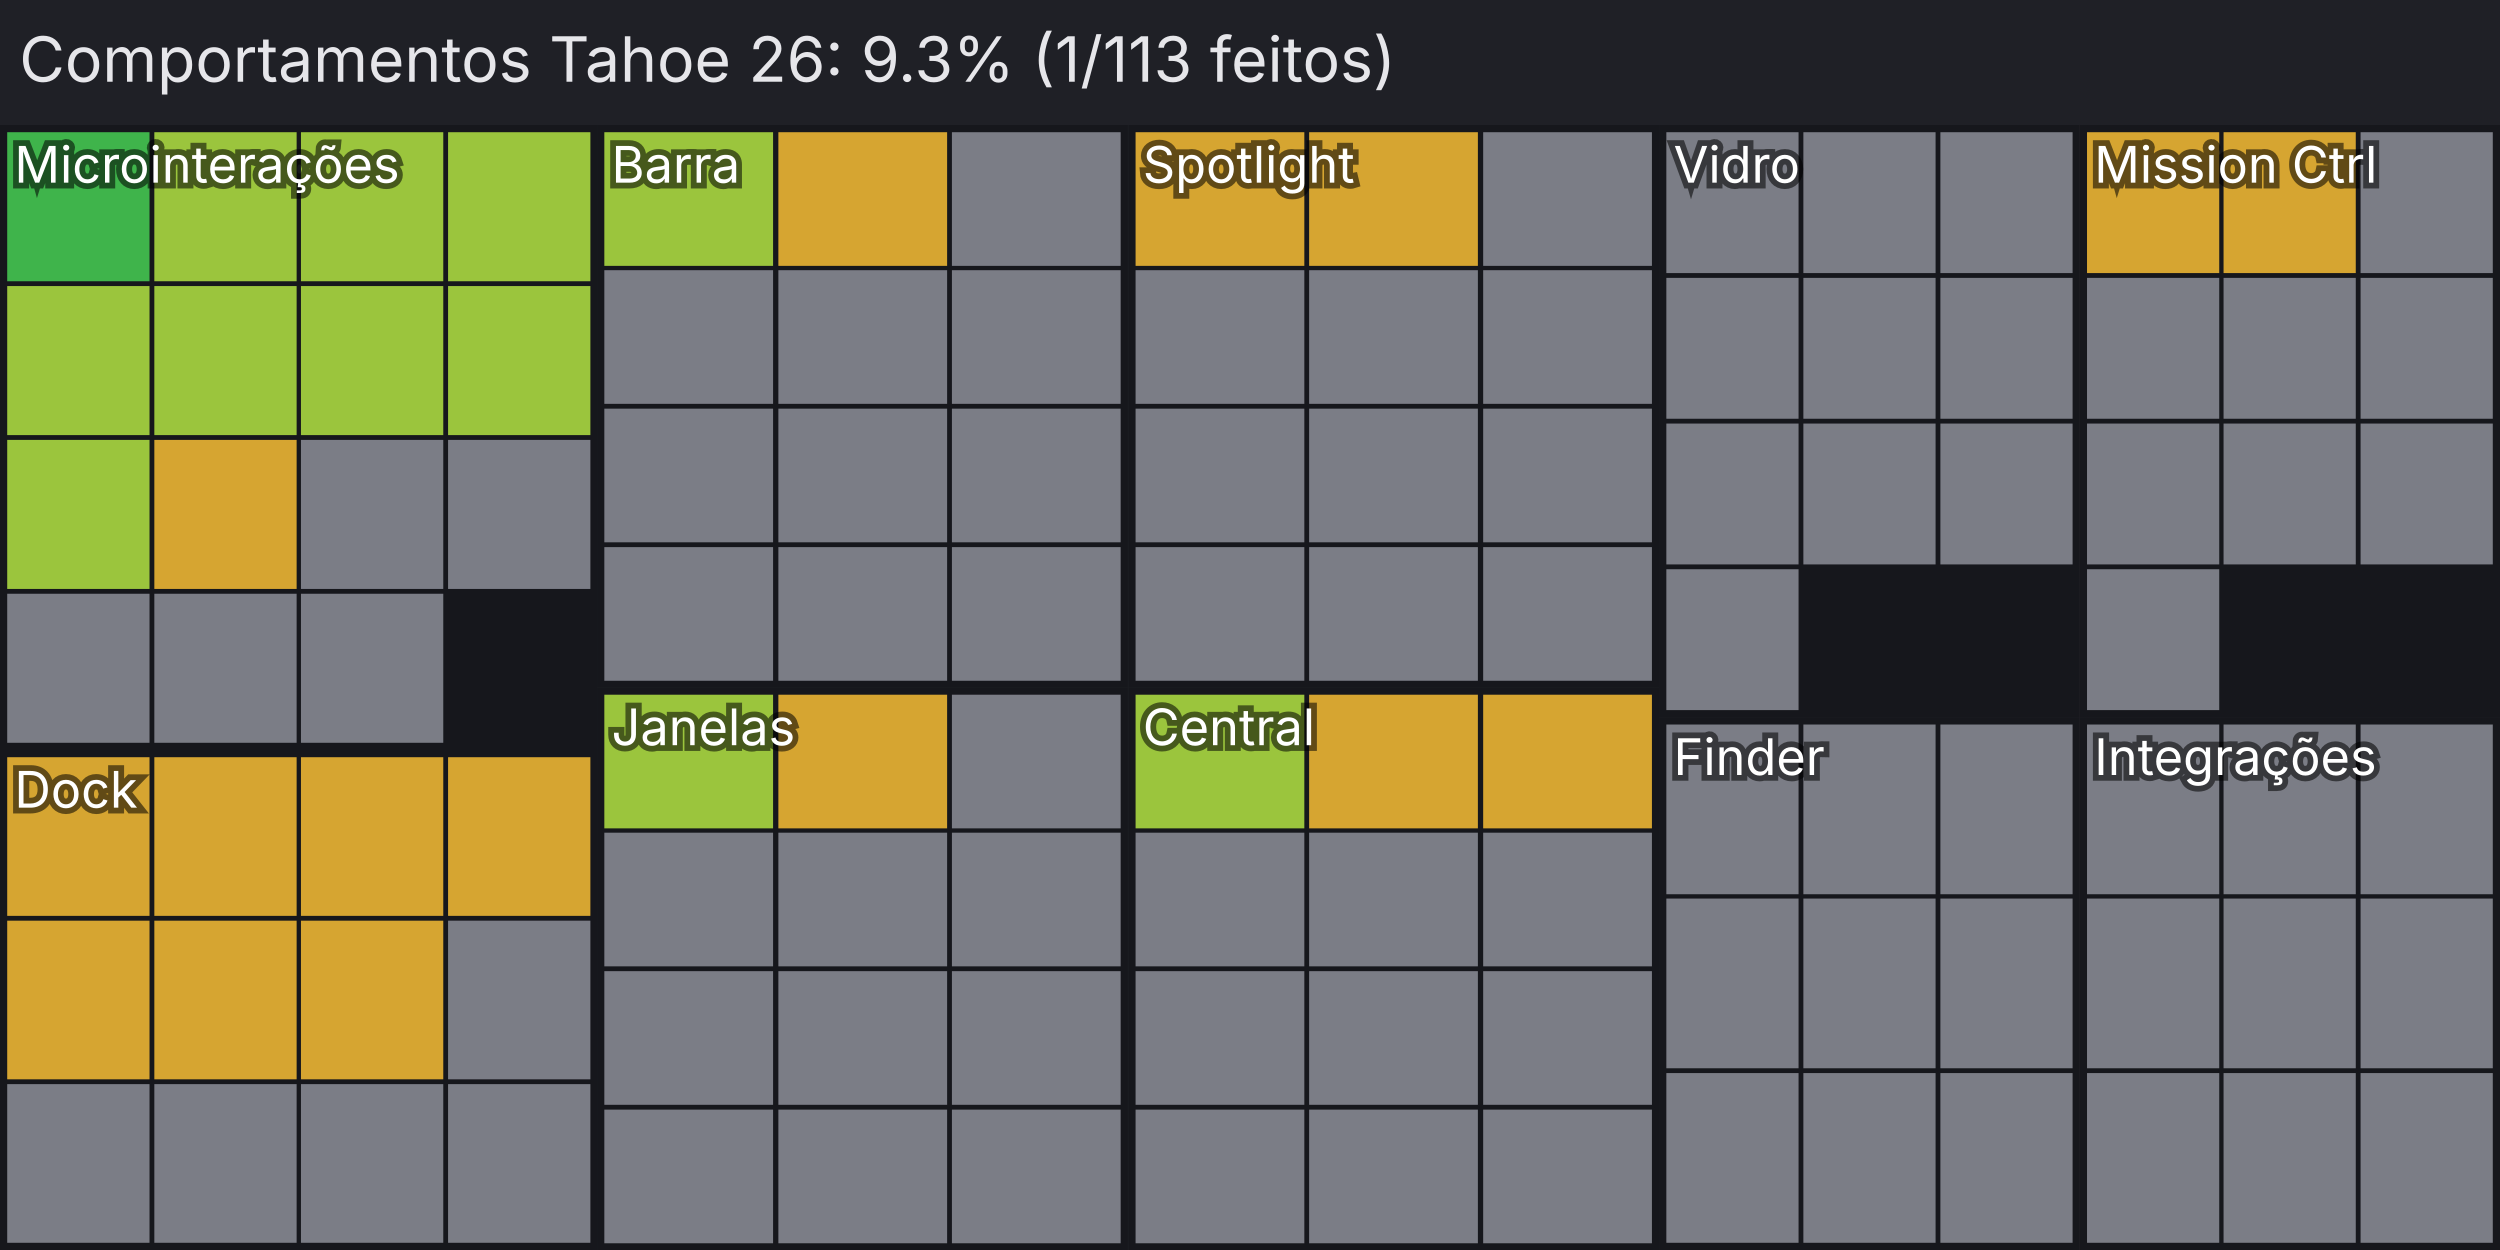
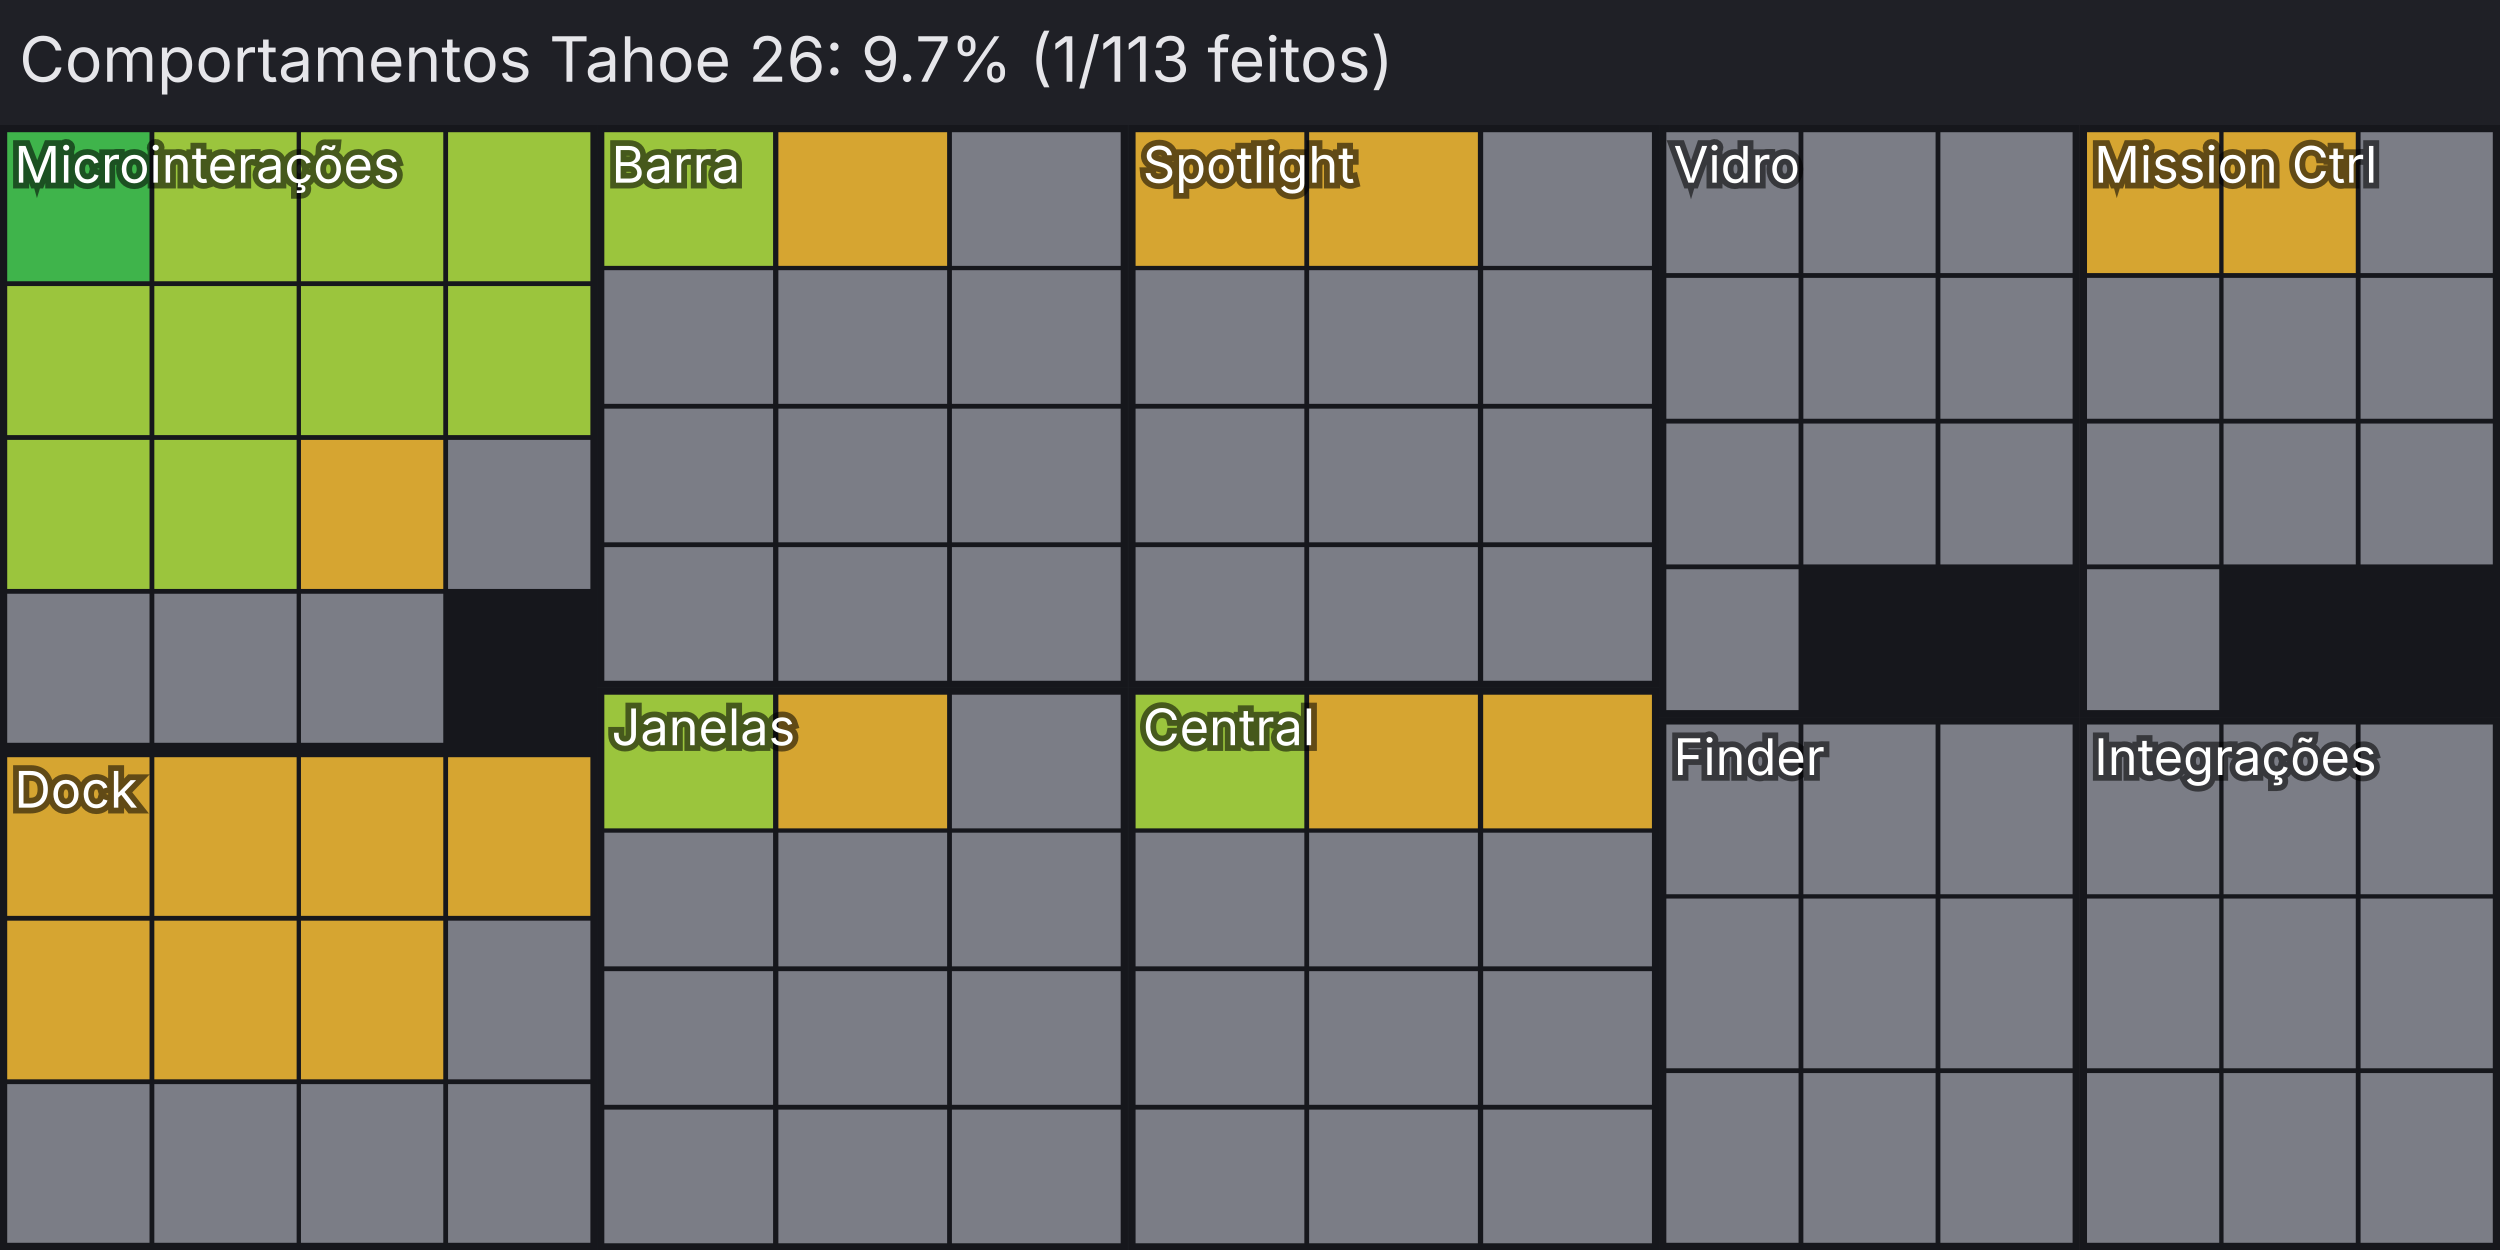
<svg xmlns="http://www.w3.org/2000/svg" width="520" height="260" viewBox="0 0 520 260" font-family="Inter,Segoe UI,Helvetica,Arial,sans-serif">
  <rect width="520" height="260" fill="#1f2026" />
-   <text x="4" y="17" font-size="13" fill="#e6e6ea">Comportamentos Tahoe 26: 9.3% (1/113 feitos)</text>
+   <text x="4" y="17" font-size="13" fill="#e6e6ea">Comportamentos Tahoe 26: 9.7% (1/113 feitos)</text>
  <g>
    <rect x="0.0" y="26.0" width="124.2" height="130.0" fill="#16171c" />
    <rect x="1.5" y="27.5" width="29.6" height="31.0" fill="#3fb44b" />
    <rect x="32.1" y="27.5" width="29.6" height="31.0" fill="#9bc53d" />
    <rect x="62.6" y="27.5" width="29.6" height="31.0" fill="#9bc53d" />
    <rect x="93.2" y="27.5" width="29.6" height="31.0" fill="#9bc53d" />
    <rect x="1.5" y="59.5" width="29.6" height="31.0" fill="#9bc53d" />
    <rect x="32.1" y="59.5" width="29.6" height="31.0" fill="#9bc53d" />
    <rect x="62.6" y="59.5" width="29.6" height="31.0" fill="#9bc53d" />
    <rect x="93.2" y="59.5" width="29.6" height="31.0" fill="#9bc53d" />
    <rect x="1.5" y="91.5" width="29.6" height="31.0" fill="#9bc53d" />
-     <rect x="32.1" y="91.5" width="29.6" height="31.0" fill="#d6a531" />
-     <rect x="62.6" y="91.5" width="29.6" height="31.0" fill="#7b7d86" />
+     <rect x="32.1" y="91.5" width="29.6" height="31.0" fill="#9bc53d" />
+     <rect x="62.6" y="91.5" width="29.6" height="31.0" fill="#d6a531" />
    <rect x="93.2" y="91.5" width="29.6" height="31.0" fill="#7b7d86" />
    <rect x="1.5" y="123.5" width="29.6" height="31.0" fill="#7b7d86" />
    <rect x="32.1" y="123.5" width="29.6" height="31.0" fill="#7b7d86" />
    <rect x="62.6" y="123.5" width="29.6" height="31.0" fill="#7b7d86" />
    <text x="3.0" y="38.0" font-size="10.5" fill="#fff" stroke="#000" stroke-opacity=".55" stroke-width="2.4" paint-order="stroke">Microinterações</text>
  </g>
  <g>
    <rect x="0.0" y="156.0" width="124.2" height="104.0" fill="#16171c" />
    <rect x="1.5" y="157.5" width="29.6" height="33.0" fill="#d6a531" />
    <rect x="32.1" y="157.5" width="29.6" height="33.0" fill="#d6a531" />
    <rect x="62.6" y="157.5" width="29.6" height="33.0" fill="#d6a531" />
    <rect x="93.2" y="157.5" width="29.6" height="33.0" fill="#d6a531" />
    <rect x="1.5" y="191.5" width="29.6" height="33.0" fill="#d6a531" />
    <rect x="32.1" y="191.5" width="29.6" height="33.0" fill="#d6a531" />
    <rect x="62.6" y="191.5" width="29.6" height="33.0" fill="#d6a531" />
    <rect x="93.2" y="191.5" width="29.6" height="33.0" fill="#7b7d86" />
    <rect x="1.5" y="225.5" width="29.6" height="33.0" fill="#7b7d86" />
    <rect x="32.1" y="225.5" width="29.6" height="33.0" fill="#7b7d86" />
    <rect x="62.6" y="225.5" width="29.6" height="33.0" fill="#7b7d86" />
    <rect x="93.2" y="225.5" width="29.6" height="33.0" fill="#7b7d86" />
    <text x="3.0" y="168.0" font-size="10.5" fill="#fff" stroke="#000" stroke-opacity=".55" stroke-width="2.4" paint-order="stroke">Dock</text>
  </g>
  <g>
    <rect x="124.2" y="26.0" width="110.4" height="117.0" fill="#16171c" />
    <rect x="125.7" y="27.5" width="35.1" height="27.8" fill="#9bc53d" />
    <rect x="161.9" y="27.5" width="35.1" height="27.8" fill="#d6a531" />
    <rect x="198.0" y="27.5" width="35.1" height="27.8" fill="#7b7d86" />
    <rect x="125.7" y="56.2" width="35.1" height="27.8" fill="#7b7d86" />
    <rect x="161.9" y="56.2" width="35.1" height="27.8" fill="#7b7d86" />
    <rect x="198.0" y="56.2" width="35.1" height="27.8" fill="#7b7d86" />
    <rect x="125.7" y="85.0" width="35.1" height="27.8" fill="#7b7d86" />
    <rect x="161.9" y="85.0" width="35.1" height="27.8" fill="#7b7d86" />
    <rect x="198.0" y="85.0" width="35.1" height="27.8" fill="#7b7d86" />
    <rect x="125.7" y="113.8" width="35.1" height="27.8" fill="#7b7d86" />
    <rect x="161.9" y="113.8" width="35.1" height="27.8" fill="#7b7d86" />
    <rect x="198.0" y="113.8" width="35.1" height="27.8" fill="#7b7d86" />
    <text x="127.2" y="38.0" font-size="10.5" fill="#fff" stroke="#000" stroke-opacity=".55" stroke-width="2.4" paint-order="stroke">Barra</text>
  </g>
  <g>
    <rect x="124.2" y="143.0" width="110.4" height="117.0" fill="#16171c" />
    <rect x="125.7" y="144.5" width="35.1" height="27.8" fill="#9bc53d" />
    <rect x="161.9" y="144.5" width="35.1" height="27.8" fill="#d6a531" />
    <rect x="198.0" y="144.5" width="35.1" height="27.8" fill="#7b7d86" />
    <rect x="125.7" y="173.2" width="35.1" height="27.8" fill="#7b7d86" />
    <rect x="161.9" y="173.2" width="35.1" height="27.8" fill="#7b7d86" />
    <rect x="198.0" y="173.2" width="35.1" height="27.8" fill="#7b7d86" />
    <rect x="125.7" y="202.0" width="35.1" height="27.8" fill="#7b7d86" />
    <rect x="161.9" y="202.0" width="35.1" height="27.8" fill="#7b7d86" />
    <rect x="198.0" y="202.0" width="35.1" height="27.8" fill="#7b7d86" />
    <rect x="125.7" y="230.8" width="35.1" height="27.8" fill="#7b7d86" />
    <rect x="161.9" y="230.8" width="35.1" height="27.8" fill="#7b7d86" />
    <rect x="198.0" y="230.8" width="35.1" height="27.8" fill="#7b7d86" />
    <text x="127.2" y="155.0" font-size="10.5" fill="#fff" stroke="#000" stroke-opacity=".55" stroke-width="2.4" paint-order="stroke">Janelas</text>
  </g>
  <g>
    <rect x="234.7" y="26.0" width="110.4" height="117.0" fill="#16171c" />
    <rect x="236.2" y="27.5" width="35.1" height="27.8" fill="#d6a531" />
    <rect x="272.3" y="27.5" width="35.1" height="27.8" fill="#d6a531" />
    <rect x="308.5" y="27.5" width="35.1" height="27.8" fill="#7b7d86" />
    <rect x="236.2" y="56.2" width="35.1" height="27.8" fill="#7b7d86" />
    <rect x="272.3" y="56.2" width="35.1" height="27.8" fill="#7b7d86" />
    <rect x="308.5" y="56.2" width="35.1" height="27.8" fill="#7b7d86" />
    <rect x="236.2" y="85.0" width="35.1" height="27.8" fill="#7b7d86" />
    <rect x="272.3" y="85.0" width="35.1" height="27.8" fill="#7b7d86" />
    <rect x="308.5" y="85.0" width="35.1" height="27.8" fill="#7b7d86" />
    <rect x="236.2" y="113.8" width="35.1" height="27.8" fill="#7b7d86" />
    <rect x="272.3" y="113.8" width="35.1" height="27.8" fill="#7b7d86" />
    <rect x="308.5" y="113.8" width="35.1" height="27.8" fill="#7b7d86" />
    <text x="237.7" y="38.0" font-size="10.5" fill="#fff" stroke="#000" stroke-opacity=".55" stroke-width="2.4" paint-order="stroke">Spotlight</text>
  </g>
  <g>
    <rect x="234.7" y="143.0" width="110.4" height="117.0" fill="#16171c" />
    <rect x="236.2" y="144.5" width="35.1" height="27.8" fill="#9bc53d" />
    <rect x="272.3" y="144.5" width="35.1" height="27.8" fill="#d6a531" />
    <rect x="308.5" y="144.5" width="35.1" height="27.8" fill="#d6a531" />
    <rect x="236.2" y="173.2" width="35.1" height="27.8" fill="#7b7d86" />
    <rect x="272.3" y="173.2" width="35.1" height="27.8" fill="#7b7d86" />
    <rect x="308.5" y="173.2" width="35.1" height="27.8" fill="#7b7d86" />
    <rect x="236.2" y="202.0" width="35.1" height="27.8" fill="#7b7d86" />
    <rect x="272.3" y="202.0" width="35.1" height="27.8" fill="#7b7d86" />
    <rect x="308.5" y="202.0" width="35.1" height="27.8" fill="#7b7d86" />
    <rect x="236.2" y="230.8" width="35.1" height="27.8" fill="#7b7d86" />
    <rect x="272.3" y="230.8" width="35.1" height="27.8" fill="#7b7d86" />
    <rect x="308.5" y="230.8" width="35.1" height="27.8" fill="#7b7d86" />
    <text x="237.7" y="155.0" font-size="10.5" fill="#fff" stroke="#000" stroke-opacity=".55" stroke-width="2.4" paint-order="stroke">Central</text>
  </g>
  <g>
    <rect x="345.1" y="26.0" width="87.4" height="123.2" fill="#16171c" />
    <rect x="346.6" y="27.5" width="27.5" height="29.3" fill="#7b7d86" />
    <rect x="375.1" y="27.5" width="27.5" height="29.3" fill="#7b7d86" />
    <rect x="403.6" y="27.5" width="27.5" height="29.3" fill="#7b7d86" />
    <rect x="346.6" y="57.8" width="27.5" height="29.3" fill="#7b7d86" />
    <rect x="375.1" y="57.8" width="27.5" height="29.3" fill="#7b7d86" />
    <rect x="403.6" y="57.8" width="27.5" height="29.3" fill="#7b7d86" />
    <rect x="346.6" y="88.1" width="27.5" height="29.3" fill="#7b7d86" />
    <rect x="375.1" y="88.1" width="27.5" height="29.3" fill="#7b7d86" />
    <rect x="403.6" y="88.1" width="27.5" height="29.3" fill="#7b7d86" />
    <rect x="346.6" y="118.4" width="27.5" height="29.3" fill="#7b7d86" />
    <text x="348.1" y="38.0" font-size="10.5" fill="#fff" stroke="#000" stroke-opacity=".55" stroke-width="2.4" paint-order="stroke">Vidro</text>
  </g>
  <g>
    <rect x="432.6" y="26.0" width="87.4" height="123.2" fill="#16171c" />
    <rect x="434.1" y="27.5" width="27.5" height="29.3" fill="#d6a531" />
    <rect x="462.5" y="27.5" width="27.5" height="29.3" fill="#d6a531" />
    <rect x="491.0" y="27.5" width="27.5" height="29.3" fill="#7b7d86" />
    <rect x="434.1" y="57.8" width="27.5" height="29.3" fill="#7b7d86" />
    <rect x="462.5" y="57.8" width="27.5" height="29.3" fill="#7b7d86" />
    <rect x="491.0" y="57.8" width="27.5" height="29.3" fill="#7b7d86" />
    <rect x="434.1" y="88.1" width="27.5" height="29.3" fill="#7b7d86" />
    <rect x="462.5" y="88.1" width="27.5" height="29.3" fill="#7b7d86" />
    <rect x="491.0" y="88.1" width="27.5" height="29.3" fill="#7b7d86" />
    <rect x="434.1" y="118.4" width="27.5" height="29.3" fill="#7b7d86" />
    <text x="435.6" y="38.0" font-size="10.5" fill="#fff" stroke="#000" stroke-opacity=".55" stroke-width="2.4" paint-order="stroke">Mission Ctrl</text>
  </g>
  <g>
    <rect x="345.1" y="149.2" width="87.4" height="110.8" fill="#16171c" />
    <rect x="346.6" y="150.7" width="27.5" height="35.3" fill="#7b7d86" />
    <rect x="375.1" y="150.7" width="27.5" height="35.3" fill="#7b7d86" />
    <rect x="403.6" y="150.7" width="27.5" height="35.3" fill="#7b7d86" />
    <rect x="346.6" y="186.9" width="27.5" height="35.3" fill="#7b7d86" />
    <rect x="375.1" y="186.9" width="27.5" height="35.3" fill="#7b7d86" />
    <rect x="403.6" y="186.9" width="27.5" height="35.3" fill="#7b7d86" />
    <rect x="346.6" y="223.2" width="27.5" height="35.3" fill="#7b7d86" />
    <rect x="375.1" y="223.2" width="27.5" height="35.3" fill="#7b7d86" />
    <rect x="403.6" y="223.2" width="27.5" height="35.3" fill="#7b7d86" />
    <text x="348.1" y="161.2" font-size="10.5" fill="#fff" stroke="#000" stroke-opacity=".55" stroke-width="2.4" paint-order="stroke">Finder</text>
  </g>
  <g>
    <rect x="432.6" y="149.2" width="87.4" height="110.8" fill="#16171c" />
    <rect x="434.1" y="150.7" width="27.5" height="35.3" fill="#7b7d86" />
    <rect x="462.5" y="150.7" width="27.5" height="35.3" fill="#7b7d86" />
    <rect x="491.0" y="150.7" width="27.5" height="35.3" fill="#7b7d86" />
    <rect x="434.1" y="186.9" width="27.5" height="35.3" fill="#7b7d86" />
    <rect x="462.5" y="186.9" width="27.5" height="35.3" fill="#7b7d86" />
    <rect x="491.0" y="186.9" width="27.5" height="35.3" fill="#7b7d86" />
    <rect x="434.1" y="223.2" width="27.5" height="35.3" fill="#7b7d86" />
    <rect x="462.5" y="223.2" width="27.5" height="35.3" fill="#7b7d86" />
    <rect x="491.0" y="223.2" width="27.5" height="35.3" fill="#7b7d86" />
    <text x="435.6" y="161.2" font-size="10.5" fill="#fff" stroke="#000" stroke-opacity=".55" stroke-width="2.4" paint-order="stroke">Integrações</text>
  </g>
</svg>
